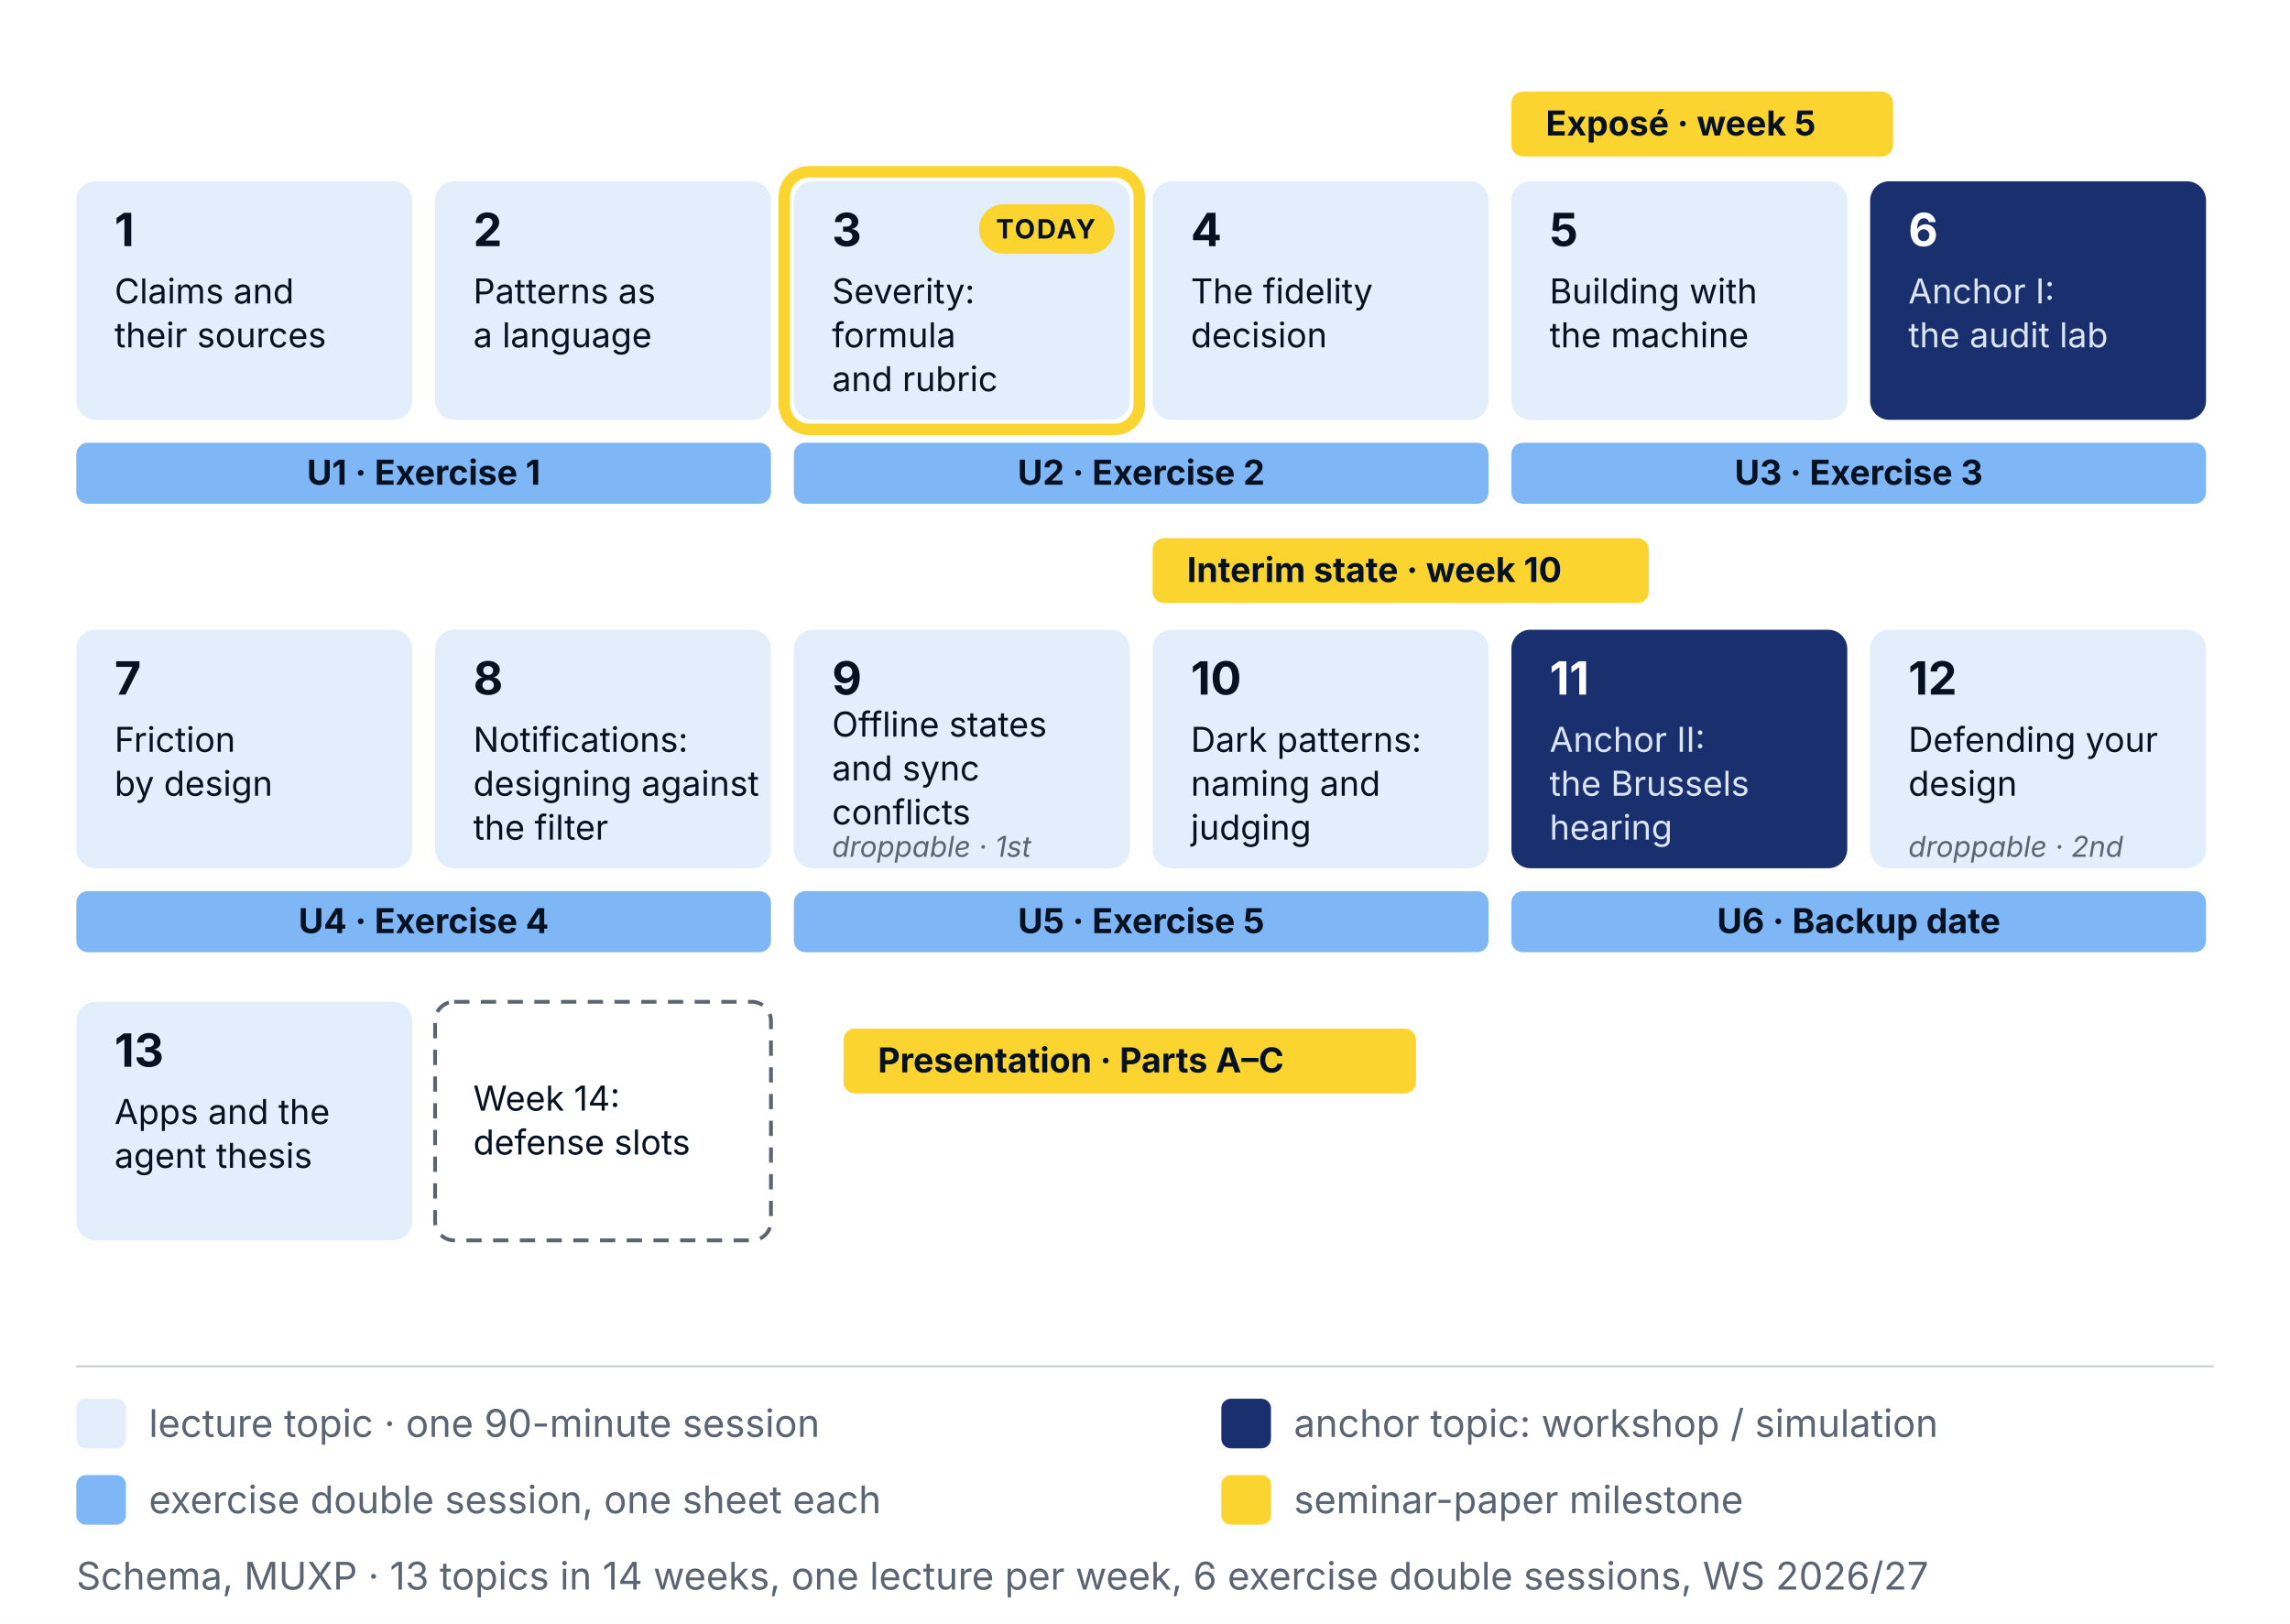
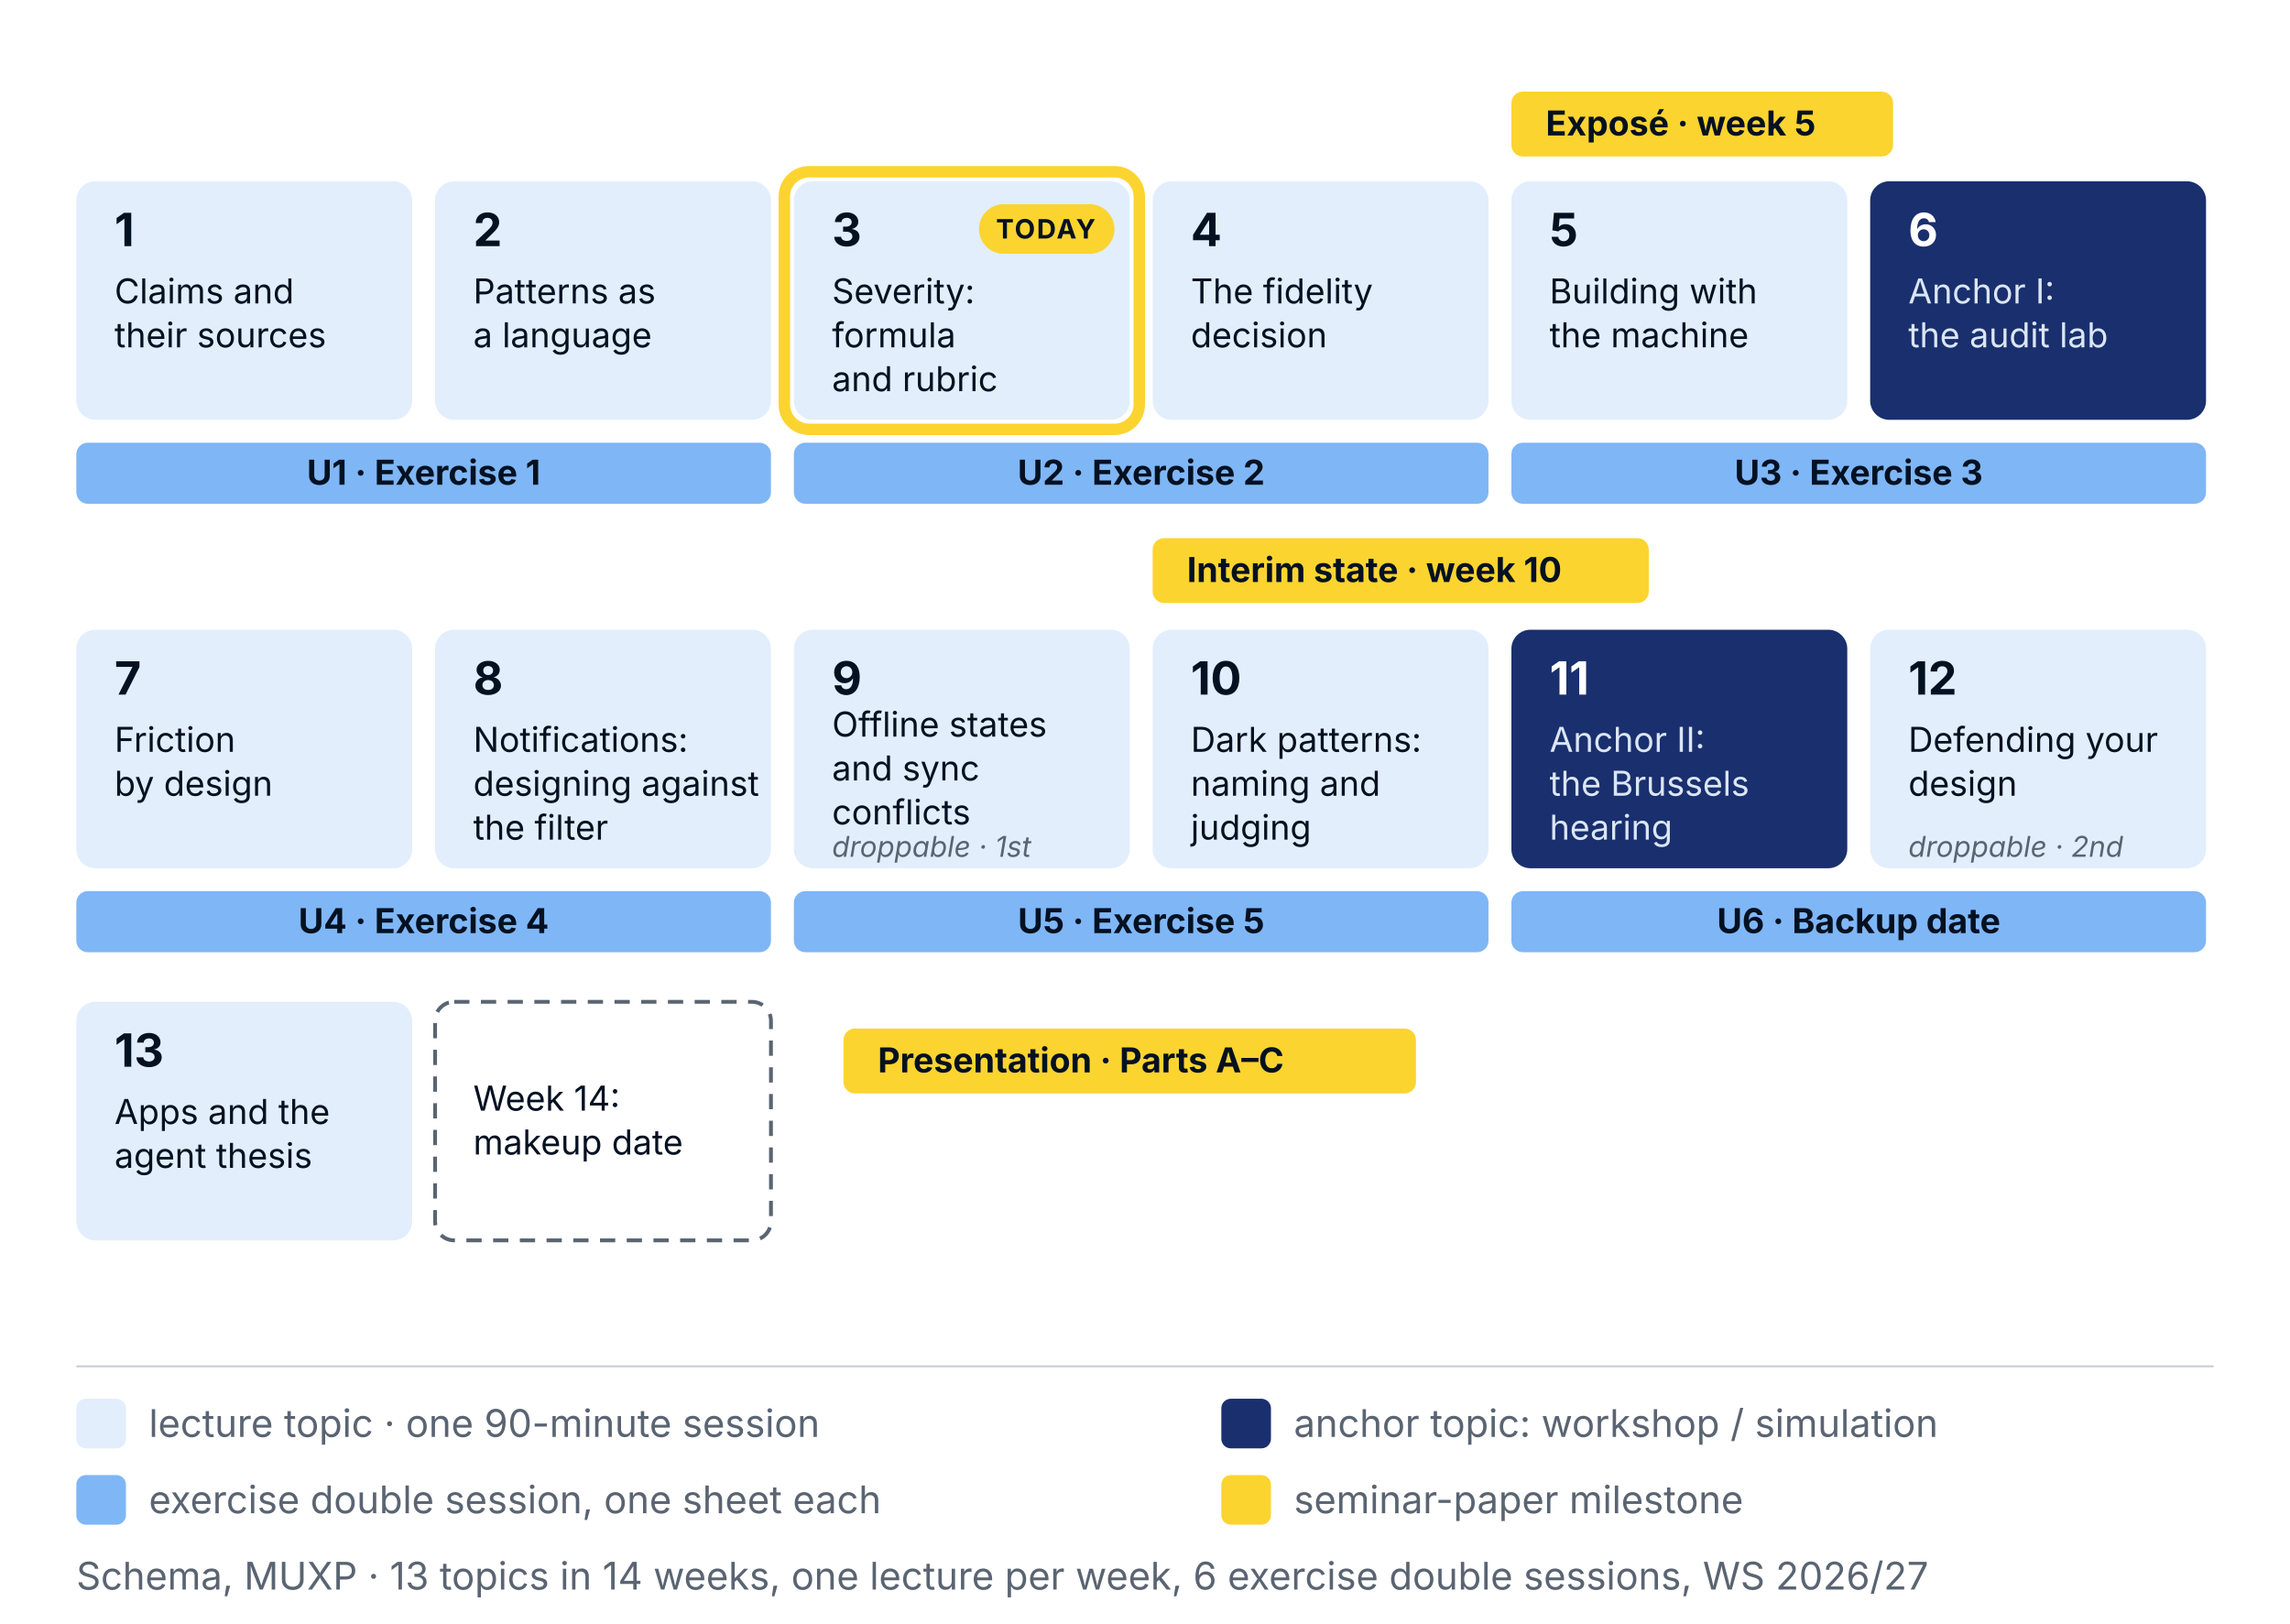
<svg xmlns="http://www.w3.org/2000/svg" viewBox="0 0 1200 851" role="img" aria-labelledby="t d">
  <style>
    text { font-family: Inter, "Neue Haas Unica", Helvetica, Arial, sans-serif; fill: #031121; }
    .num { font-size: 24px; font-weight: 700; }
    .numw { font-size: 24px; font-weight: 700; fill: #ffffff; }
    .tt { font-size: 18px; }
    .ttw { font-size: 18px; fill: #dbe6f5; }
    .utag { font-size: 18px; font-weight: 700; }
    .mtag { font-size: 18px; font-weight: 700; }
    .leg { font-size: 20px; fill: #5a6472; }
    .foot { font-size: 20px; fill: #5a6472; }
    .drop { font-size: 15px; font-style: italic; fill: #5a6472; }
    .chip { font-size: 14px; font-weight: 700; letter-spacing: .06em; fill: #031121; }
  </style>
  <rect width="1200" height="851" fill="#ffffff" />
  <rect x="40" y="95" width="176" height="125" rx="10" fill="#e2eefc" />
  <text class="num" x="60" y="129">1</text>
  <text class="tt" x="60" y="159">Claims and</text>
  <text class="tt" x="60" y="182">their sources</text>
  <rect x="228" y="95" width="176" height="125" rx="10" fill="#e2eefc" />
  <text class="num" x="248" y="129">2</text>
  <text class="tt" x="248" y="159">Patterns as</text>
  <text class="tt" x="248" y="182">a language</text>
  <rect x="416" y="95" width="176" height="125" rx="10" fill="#e2eefc" />
  <text class="num" x="436" y="129">3</text>
  <text class="tt" x="436" y="159">Severity:</text>
  <text class="tt" x="436" y="182">formula</text>
  <text class="tt" x="436" y="205">and rubric</text>
  <rect x="411" y="90" width="186" height="135" rx="13" fill="none" stroke="#fcd430" stroke-width="6" />
  <rect x="513" y="107" width="71" height="26" rx="13" fill="#fcd430" />
  <text class="chip" x="548" y="125" text-anchor="middle">TODAY</text>
  <rect x="604" y="95" width="176" height="125" rx="10" fill="#e2eefc" />
  <text class="num" x="624" y="129">4</text>
  <text class="tt" x="624" y="159">The fidelity</text>
  <text class="tt" x="624" y="182">decision</text>
  <rect x="792" y="95" width="176" height="125" rx="10" fill="#e2eefc" />
  <text class="num" x="812" y="129">5</text>
  <text class="tt" x="812" y="159">Building with</text>
  <text class="tt" x="812" y="182">the machine</text>
  <rect x="980" y="95" width="176" height="125" rx="10" fill="#1a2f6e" />
  <text class="numw" x="1000" y="129">6</text>
  <text class="ttw" x="1000" y="159">Anchor I:</text>
  <text class="ttw" x="1000" y="182">the audit lab</text>
  <rect x="40" y="330" width="176" height="125" rx="10" fill="#e2eefc" />
  <text class="num" x="60" y="364">7</text>
  <text class="tt" x="60" y="394">Friction</text>
  <text class="tt" x="60" y="417">by design</text>
  <rect x="228" y="330" width="176" height="125" rx="10" fill="#e2eefc" />
  <text class="num" x="248" y="364">8</text>
  <text class="tt" x="248" y="394">Notifications:</text>
  <text class="tt" x="248" y="417">designing against</text>
  <text class="tt" x="248" y="440">the filter</text>
  <rect x="416" y="330" width="176" height="125" rx="10" fill="#e2eefc" />
  <text class="num" x="436" y="364">9</text>
  <text class="tt" x="436" y="386">Offline states</text>
  <text class="tt" x="436" y="409">and sync</text>
  <text class="tt" x="436" y="432">conflicts</text>
  <text class="drop" x="436" y="449">droppable · 1st</text>
  <rect x="604" y="330" width="176" height="125" rx="10" fill="#e2eefc" />
  <text class="num" x="624" y="364">10</text>
  <text class="tt" x="624" y="394">Dark patterns:</text>
  <text class="tt" x="624" y="417">naming and</text>
  <text class="tt" x="624" y="440">judging</text>
  <rect x="792" y="330" width="176" height="125" rx="10" fill="#1a2f6e" />
  <text class="numw" x="812" y="364">11</text>
  <text class="ttw" x="812" y="394">Anchor II:</text>
  <text class="ttw" x="812" y="417">the Brussels</text>
  <text class="ttw" x="812" y="440">hearing</text>
  <rect x="980" y="330" width="176" height="125" rx="10" fill="#e2eefc" />
  <text class="num" x="1000" y="364">12</text>
  <text class="tt" x="1000" y="394">Defending your</text>
  <text class="tt" x="1000" y="417">design</text>
  <text class="drop" x="1000" y="449">droppable · 2nd</text>
  <rect x="40" y="525" width="176" height="125" rx="10" fill="#e2eefc" />
  <text class="num" x="60" y="559">13</text>
  <text class="tt" x="60" y="589">Apps and the</text>
  <text class="tt" x="60" y="612">agent thesis</text>
  <rect x="228" y="525" width="176" height="125" rx="10" fill="none" stroke="#5a6472" stroke-width="2" stroke-dasharray="8 6" />
  <text class="tt" x="248" y="582">Week 14:</text>
-   <text class="tt" x="248" y="605">defense slots</text>
+   <text class="tt" x="248" y="605">makeup date</text>
  <rect x="40" y="232" width="364" height="32" rx="6" fill="#7fb6f6" />
  <text class="utag" x="222" y="254" text-anchor="middle">U1 · Exercise 1</text>
  <rect x="416" y="232" width="364" height="32" rx="6" fill="#7fb6f6" />
  <text class="utag" x="598" y="254" text-anchor="middle">U2 · Exercise 2</text>
  <rect x="792" y="232" width="364" height="32" rx="6" fill="#7fb6f6" />
  <text class="utag" x="974" y="254" text-anchor="middle">U3 · Exercise 3</text>
  <rect x="40" y="467" width="364" height="32" rx="6" fill="#7fb6f6" />
  <text class="utag" x="222" y="489" text-anchor="middle">U4 · Exercise 4</text>
  <rect x="416" y="467" width="364" height="32" rx="6" fill="#7fb6f6" />
  <text class="utag" x="598" y="489" text-anchor="middle">U5 · Exercise 5</text>
  <rect x="792" y="467" width="364" height="32" rx="6" fill="#7fb6f6" />
  <text class="utag" x="974" y="489" text-anchor="middle">U6 · Backup date</text>
  <rect x="792" y="48" width="200" height="34" rx="6" fill="#fcd430" />
  <text class="mtag" x="810" y="71">Exposé · week 5</text>
  <rect x="604" y="282" width="260" height="34" rx="6" fill="#fcd430" />
  <text class="mtag" x="622" y="305">Interim state · week 10</text>
  <rect x="442" y="539" width="300" height="34" rx="6" fill="#fcd430" />
  <text class="mtag" x="460" y="562">Presentation · Parts A–C</text>
  <line x1="40" y1="716" x2="1160" y2="716" stroke="#c7cdd4" stroke-width="1" />
  <rect x="40" y="733" width="26" height="26" rx="5" fill="#e2eefc" />
  <text class="leg" x="78" y="753">lecture topic · one 90-minute session</text>
  <rect x="640" y="733" width="26" height="26" rx="5" fill="#1a2f6e" />
  <text class="leg" x="678" y="753">anchor topic: workshop / simulation</text>
  <rect x="40" y="773" width="26" height="26" rx="5" fill="#7fb6f6" />
  <text class="leg" x="78" y="793">exercise double session, one sheet each</text>
  <rect x="640" y="773" width="26" height="26" rx="5" fill="#fcd430" />
  <text class="leg" x="678" y="793">seminar-paper milestone</text>
  <text class="foot" x="40" y="833">Schema, MUXP · 13 topics in 14 weeks, one lecture per week, 6 exercise double sessions, WS 2026/27</text>
</svg>
